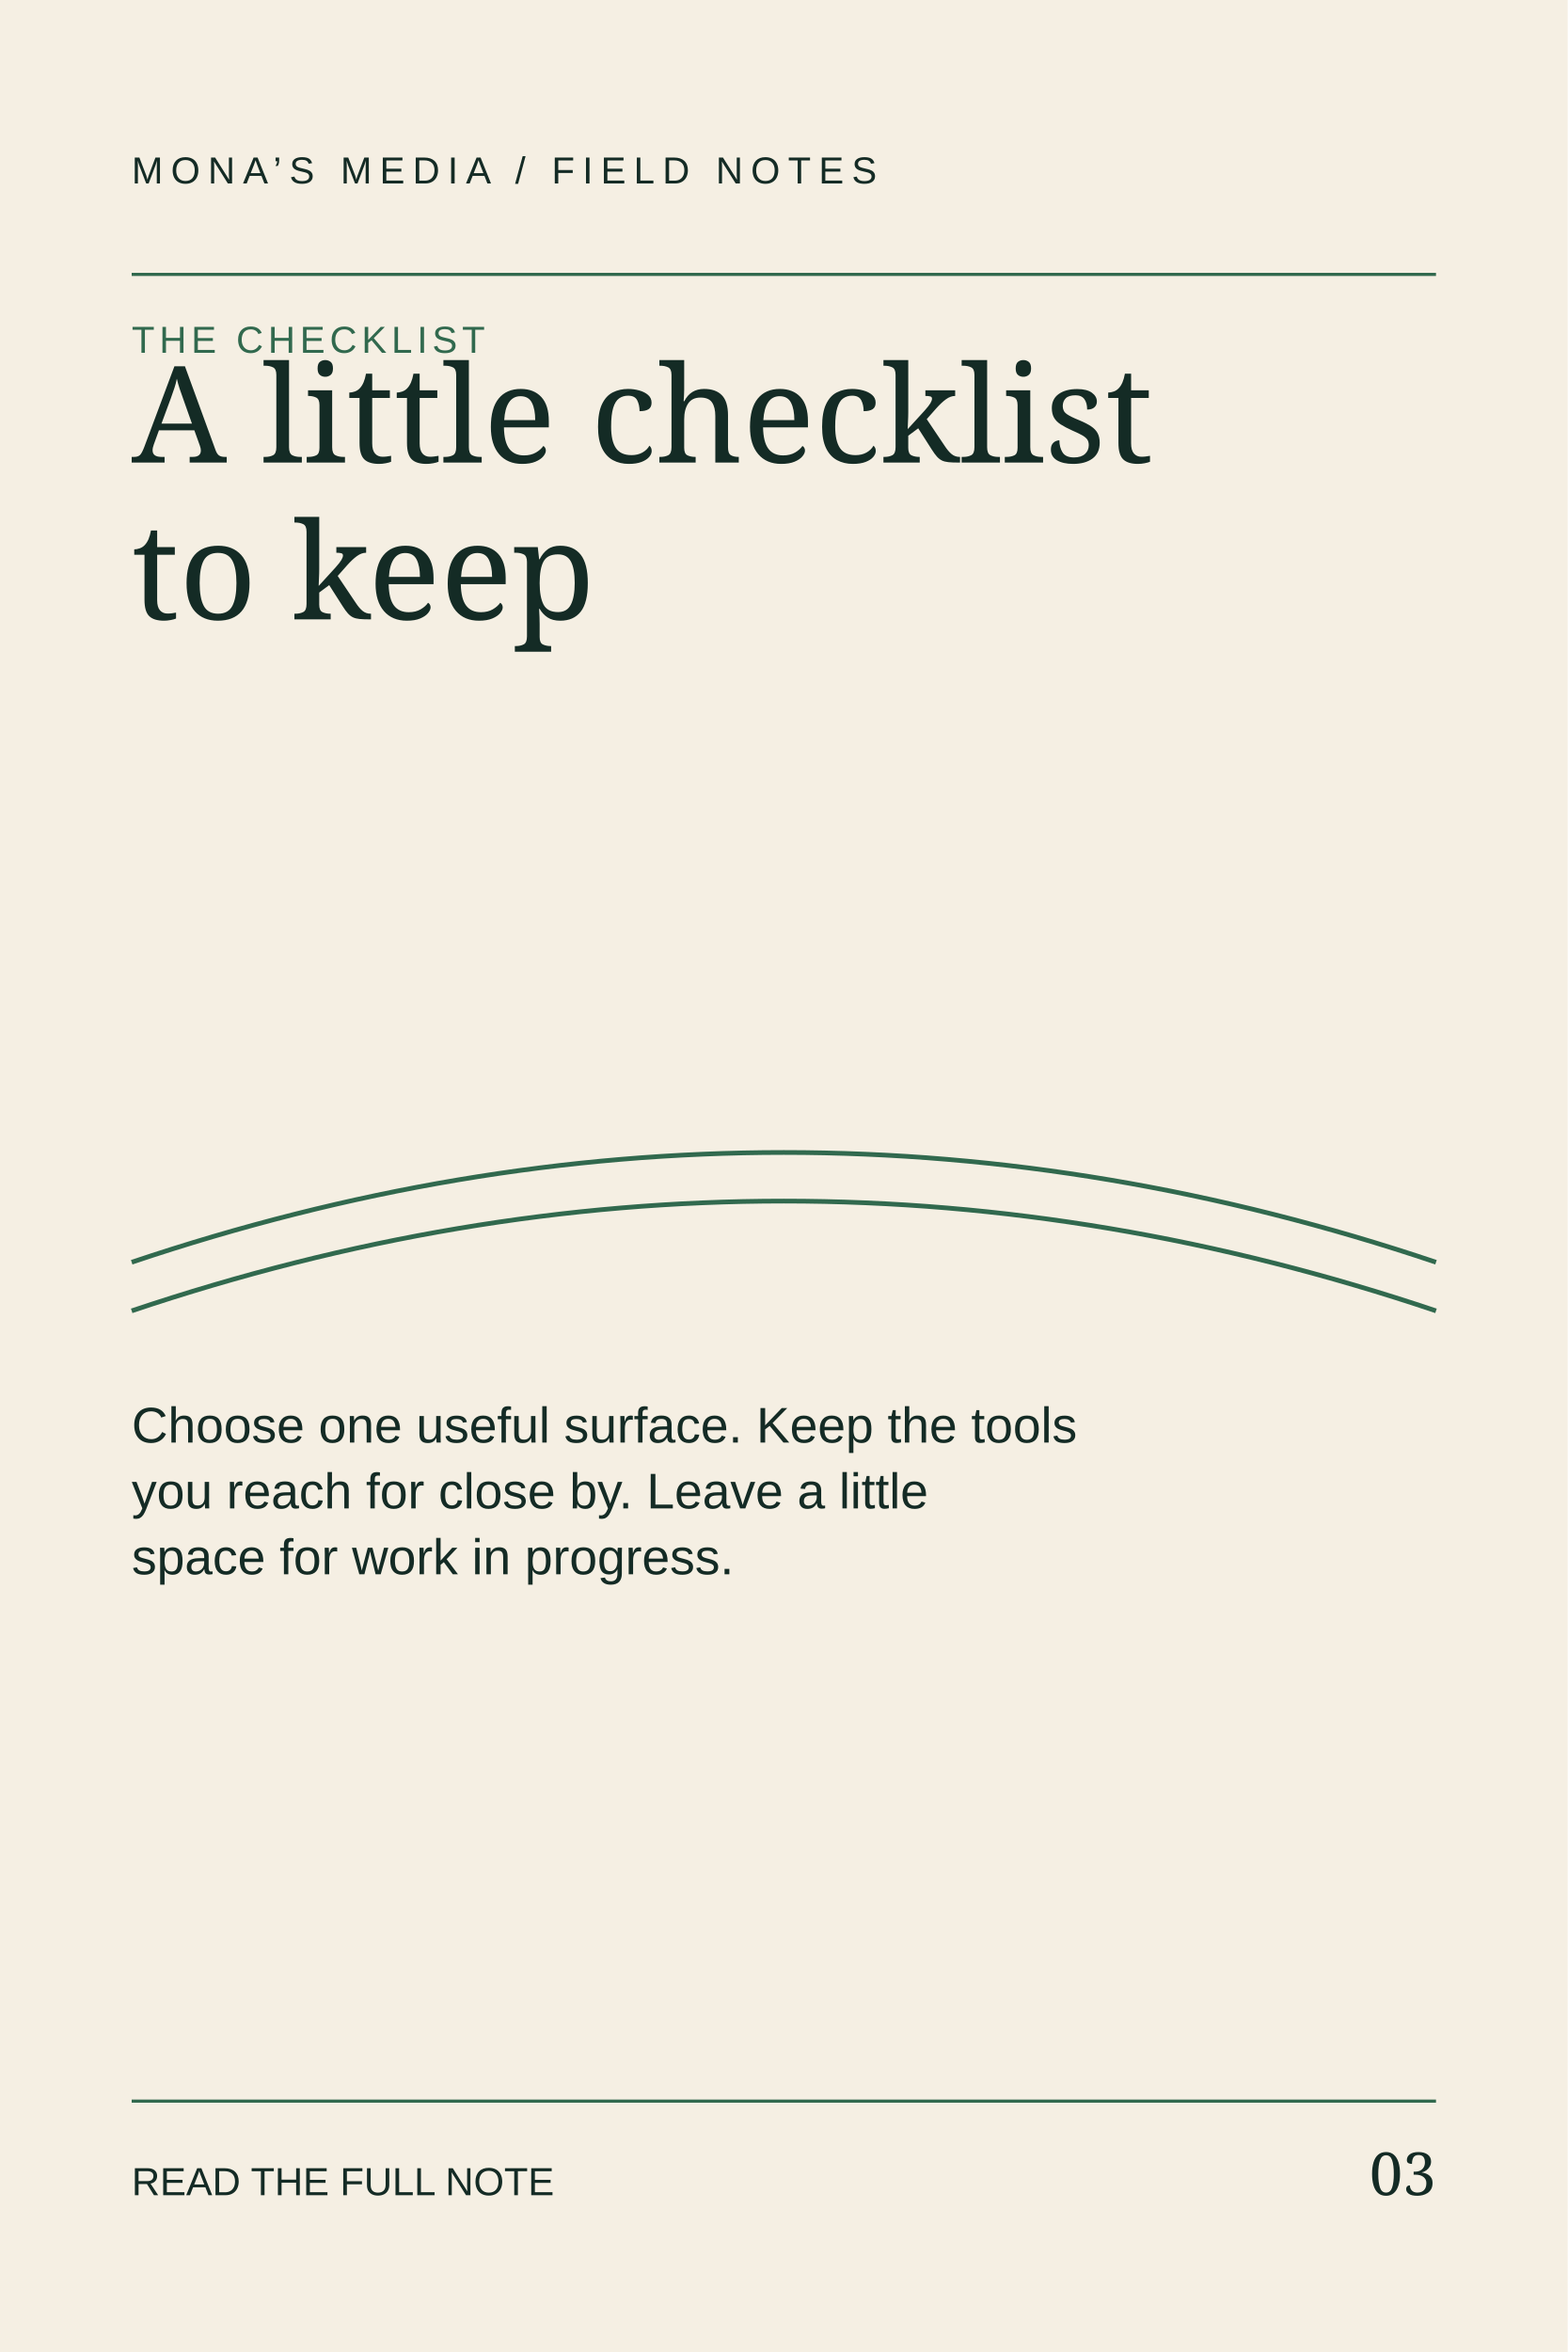
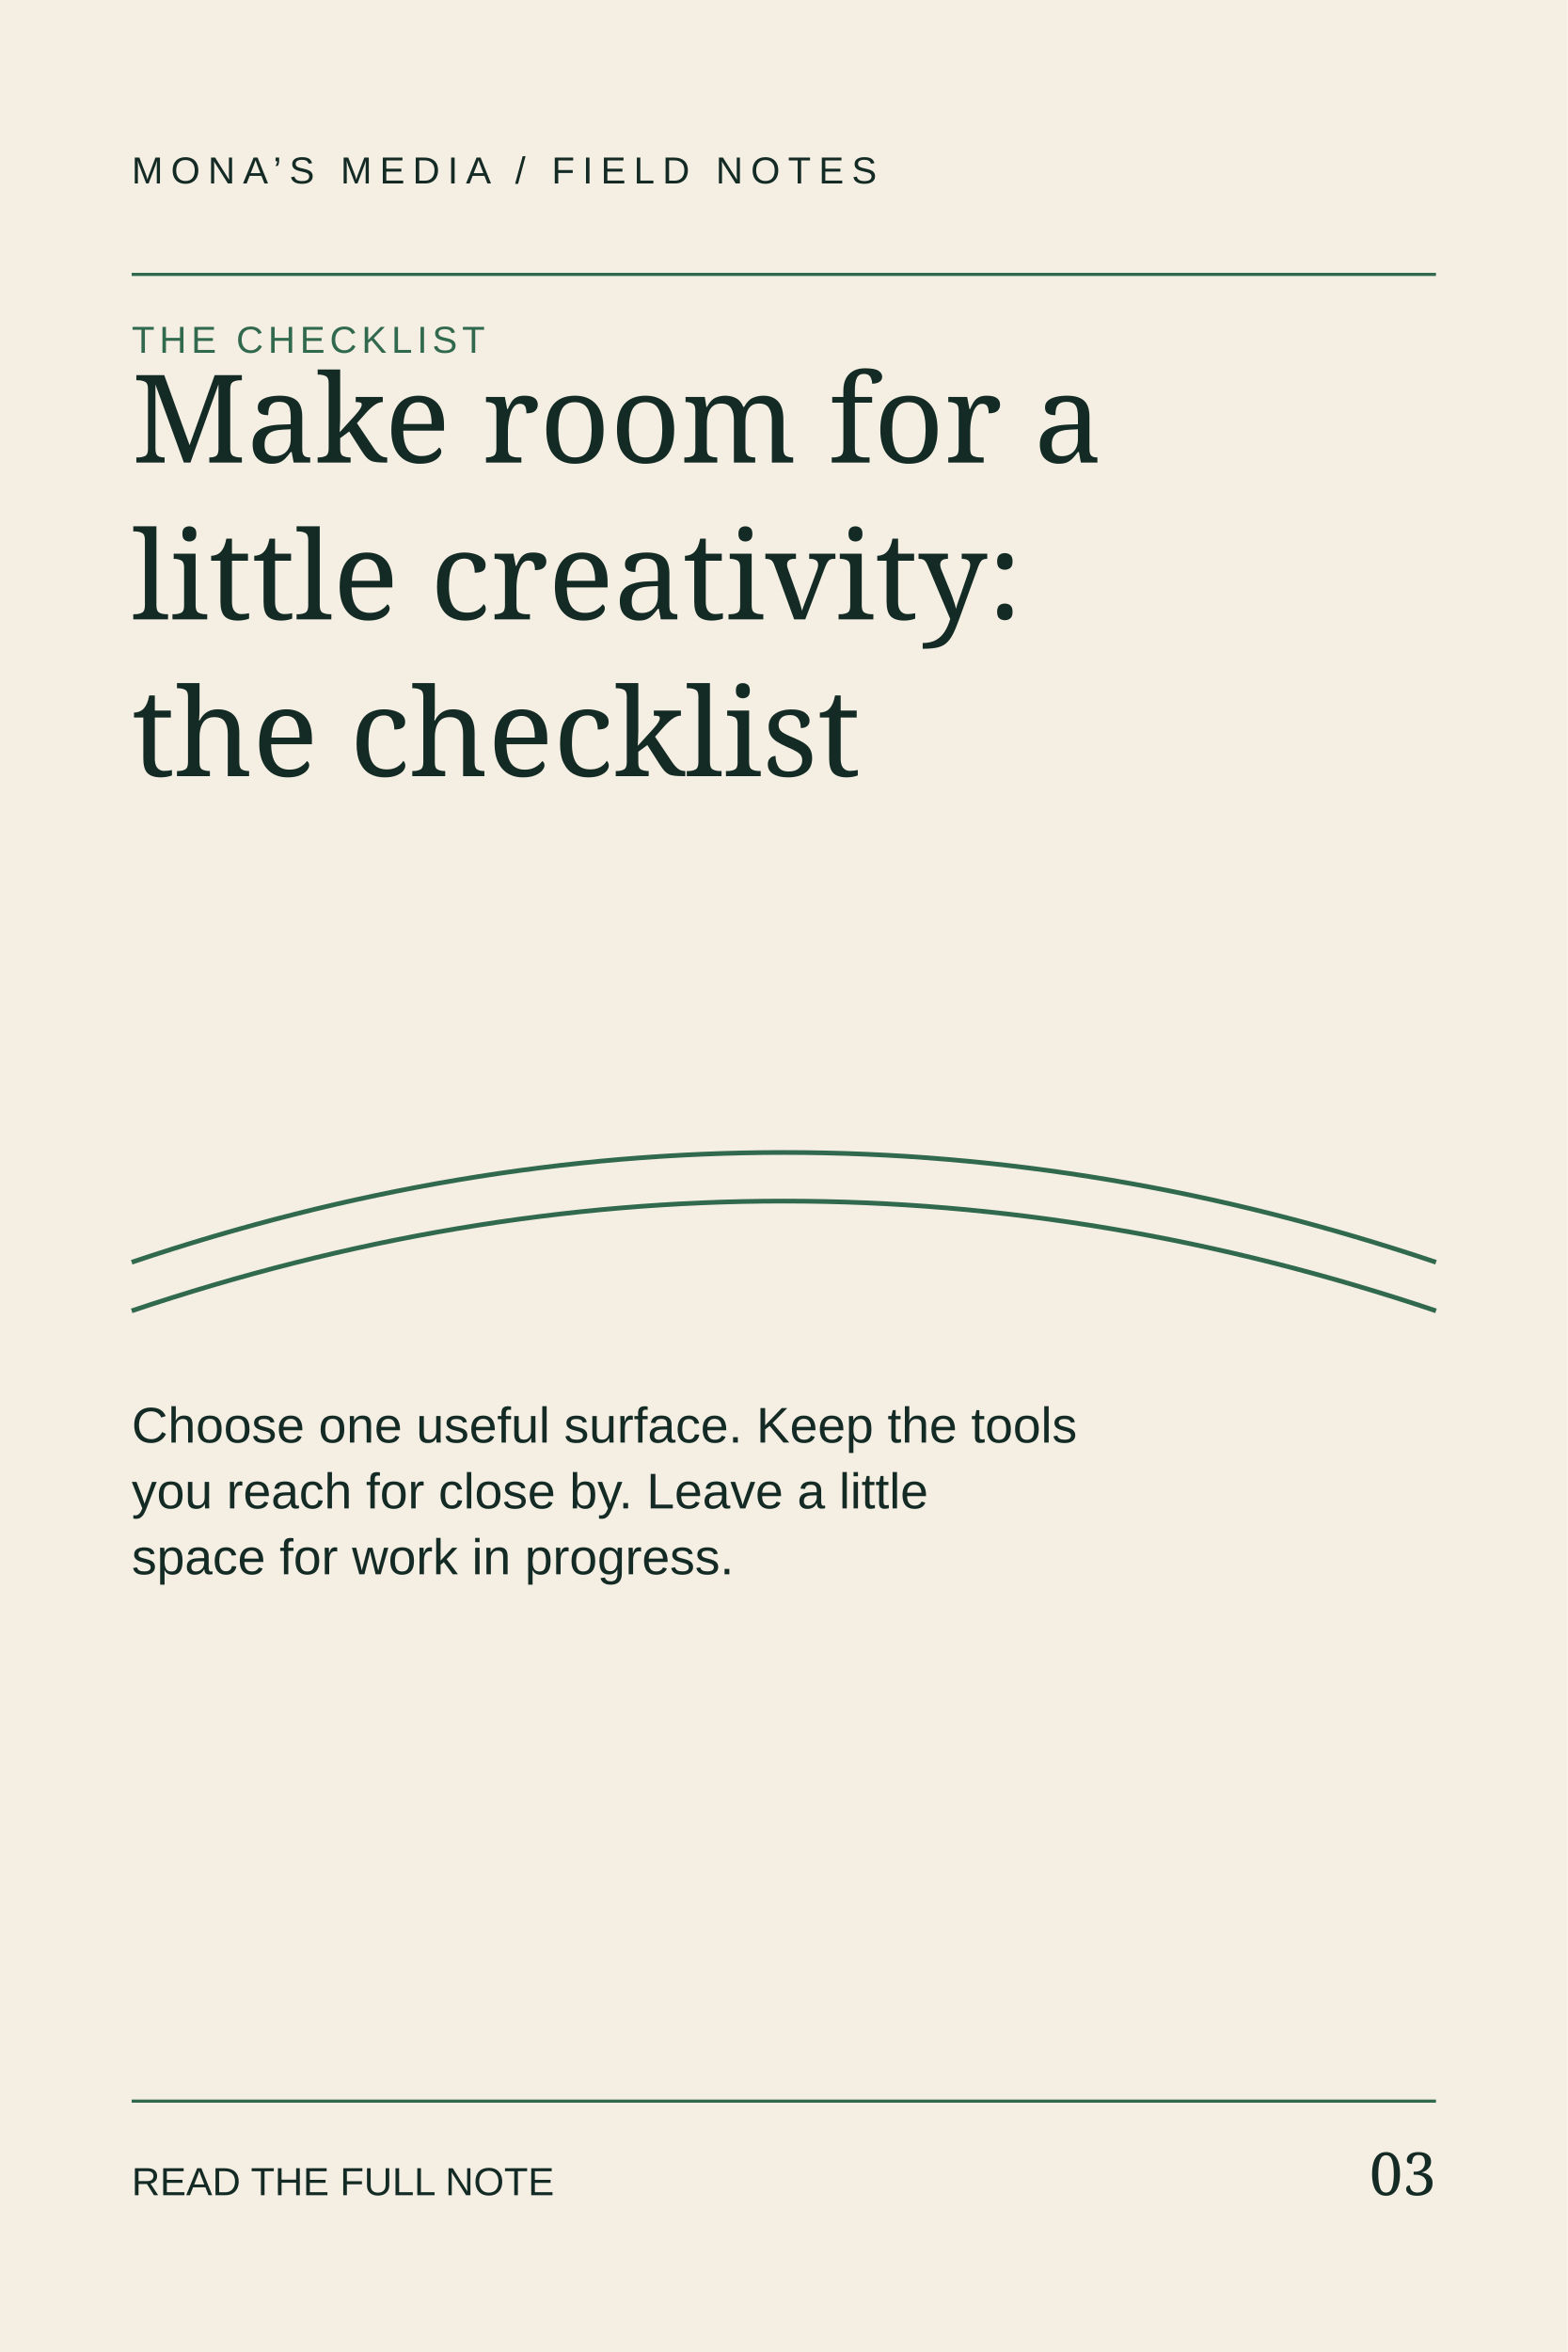
<svg xmlns="http://www.w3.org/2000/svg" width="1000" height="1500" viewBox="0 0 1000 1500" role="img" aria-labelledby="title description">
  <rect width="1000" height="1500" fill="#f5efe3" />
  <path d="M84 175H916" stroke="#31694e" stroke-width="2" />
  <text x="84" y="117" font-family="Arial,sans-serif" font-size="24" letter-spacing="5" fill="#142b25">MONA’S MEDIA / FIELD NOTES</text>
  <text x="84" y="225" font-family="Arial,sans-serif" font-size="24" letter-spacing="3" fill="#31694e">THE CHECKLIST</text>
-   <text font-family="Georgia,serif" font-size="86" fill="#142b25">
-     <tspan x="84" y="295">A little checklist</tspan>
-     <tspan x="84" y="395">to keep</tspan>
+   <text font-family="Georgia,serif" font-size="78.095" fill="#142b25">
+     <tspan x="84" y="295">Make room for a</tspan>
+     <tspan x="84" y="395">little creativity:</tspan>
+     <tspan x="84" y="495">the checklist</tspan>
  </text>
  <path d="M84 805Q500 665 916 805M84 836Q500 696 916 836" fill="none" stroke="#31694e" stroke-width="3" />
  <text font-family="Arial,sans-serif" font-size="32" fill="#142b25">
    <tspan x="84" y="920">Choose one useful surface. Keep the tools</tspan>
    <tspan x="84" y="962">you reach for close by. Leave a little</tspan>
    <tspan x="84" y="1004">space for work in progress.</tspan>
  </text>
  <path d="M84 1340H916" stroke="#31694e" stroke-width="2" />
  <text x="84" y="1400" font-family="Arial,sans-serif" font-size="25" fill="#142b25">READ THE FULL NOTE</text>
  <text x="916" y="1400" text-anchor="end" font-family="Georgia,serif" font-size="38" fill="#142b25">03</text>
</svg>
